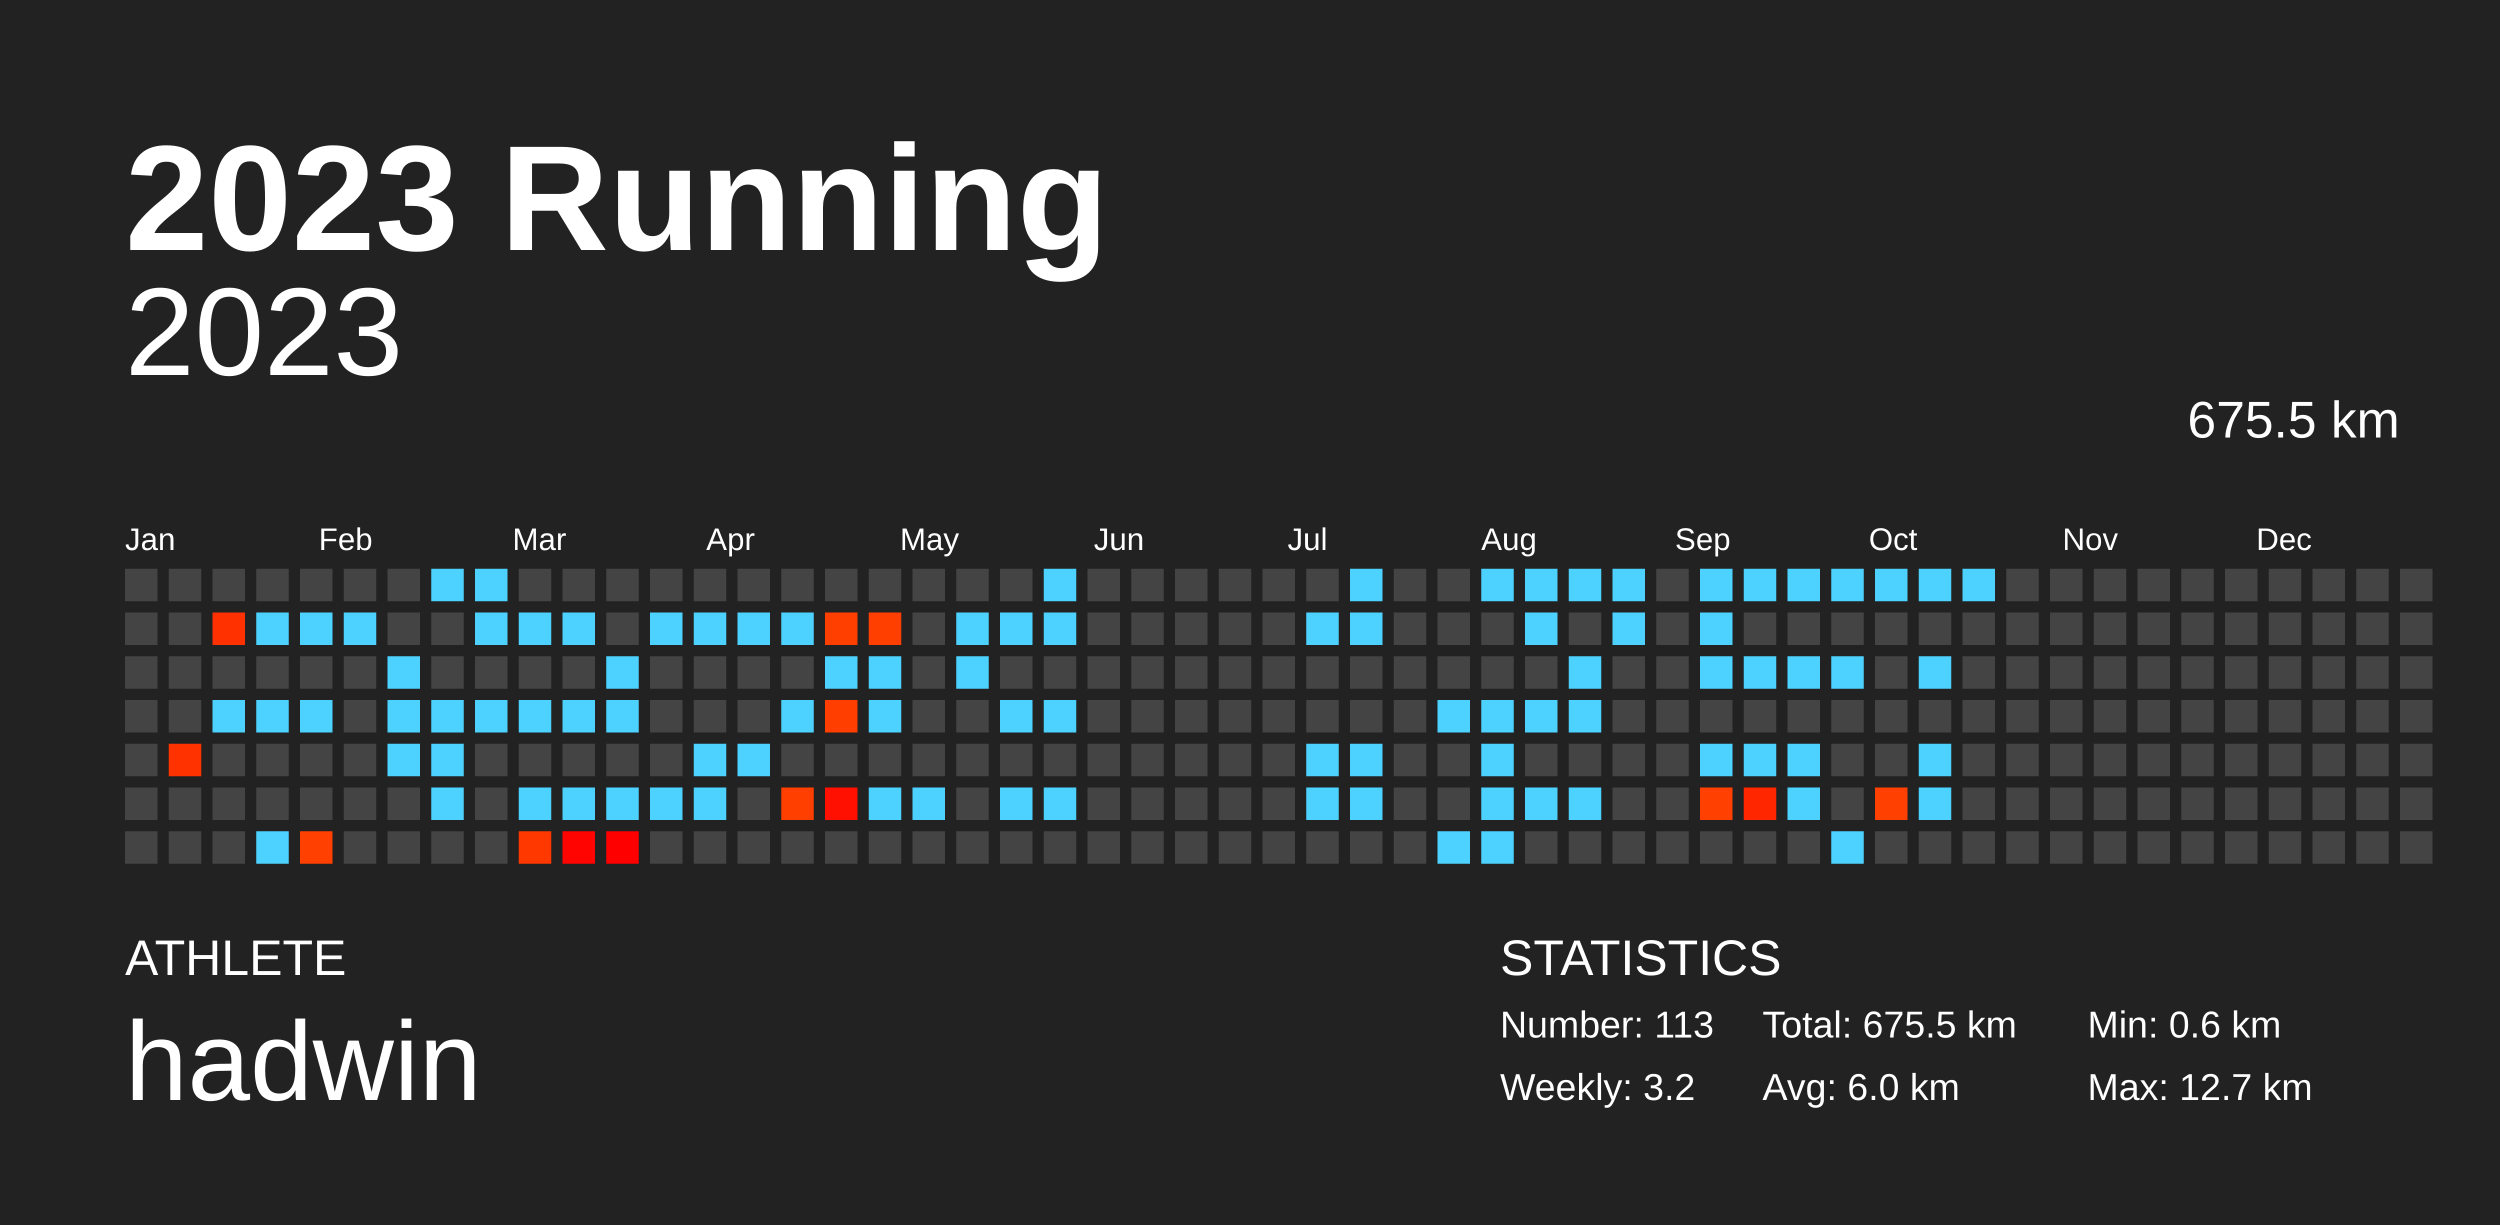
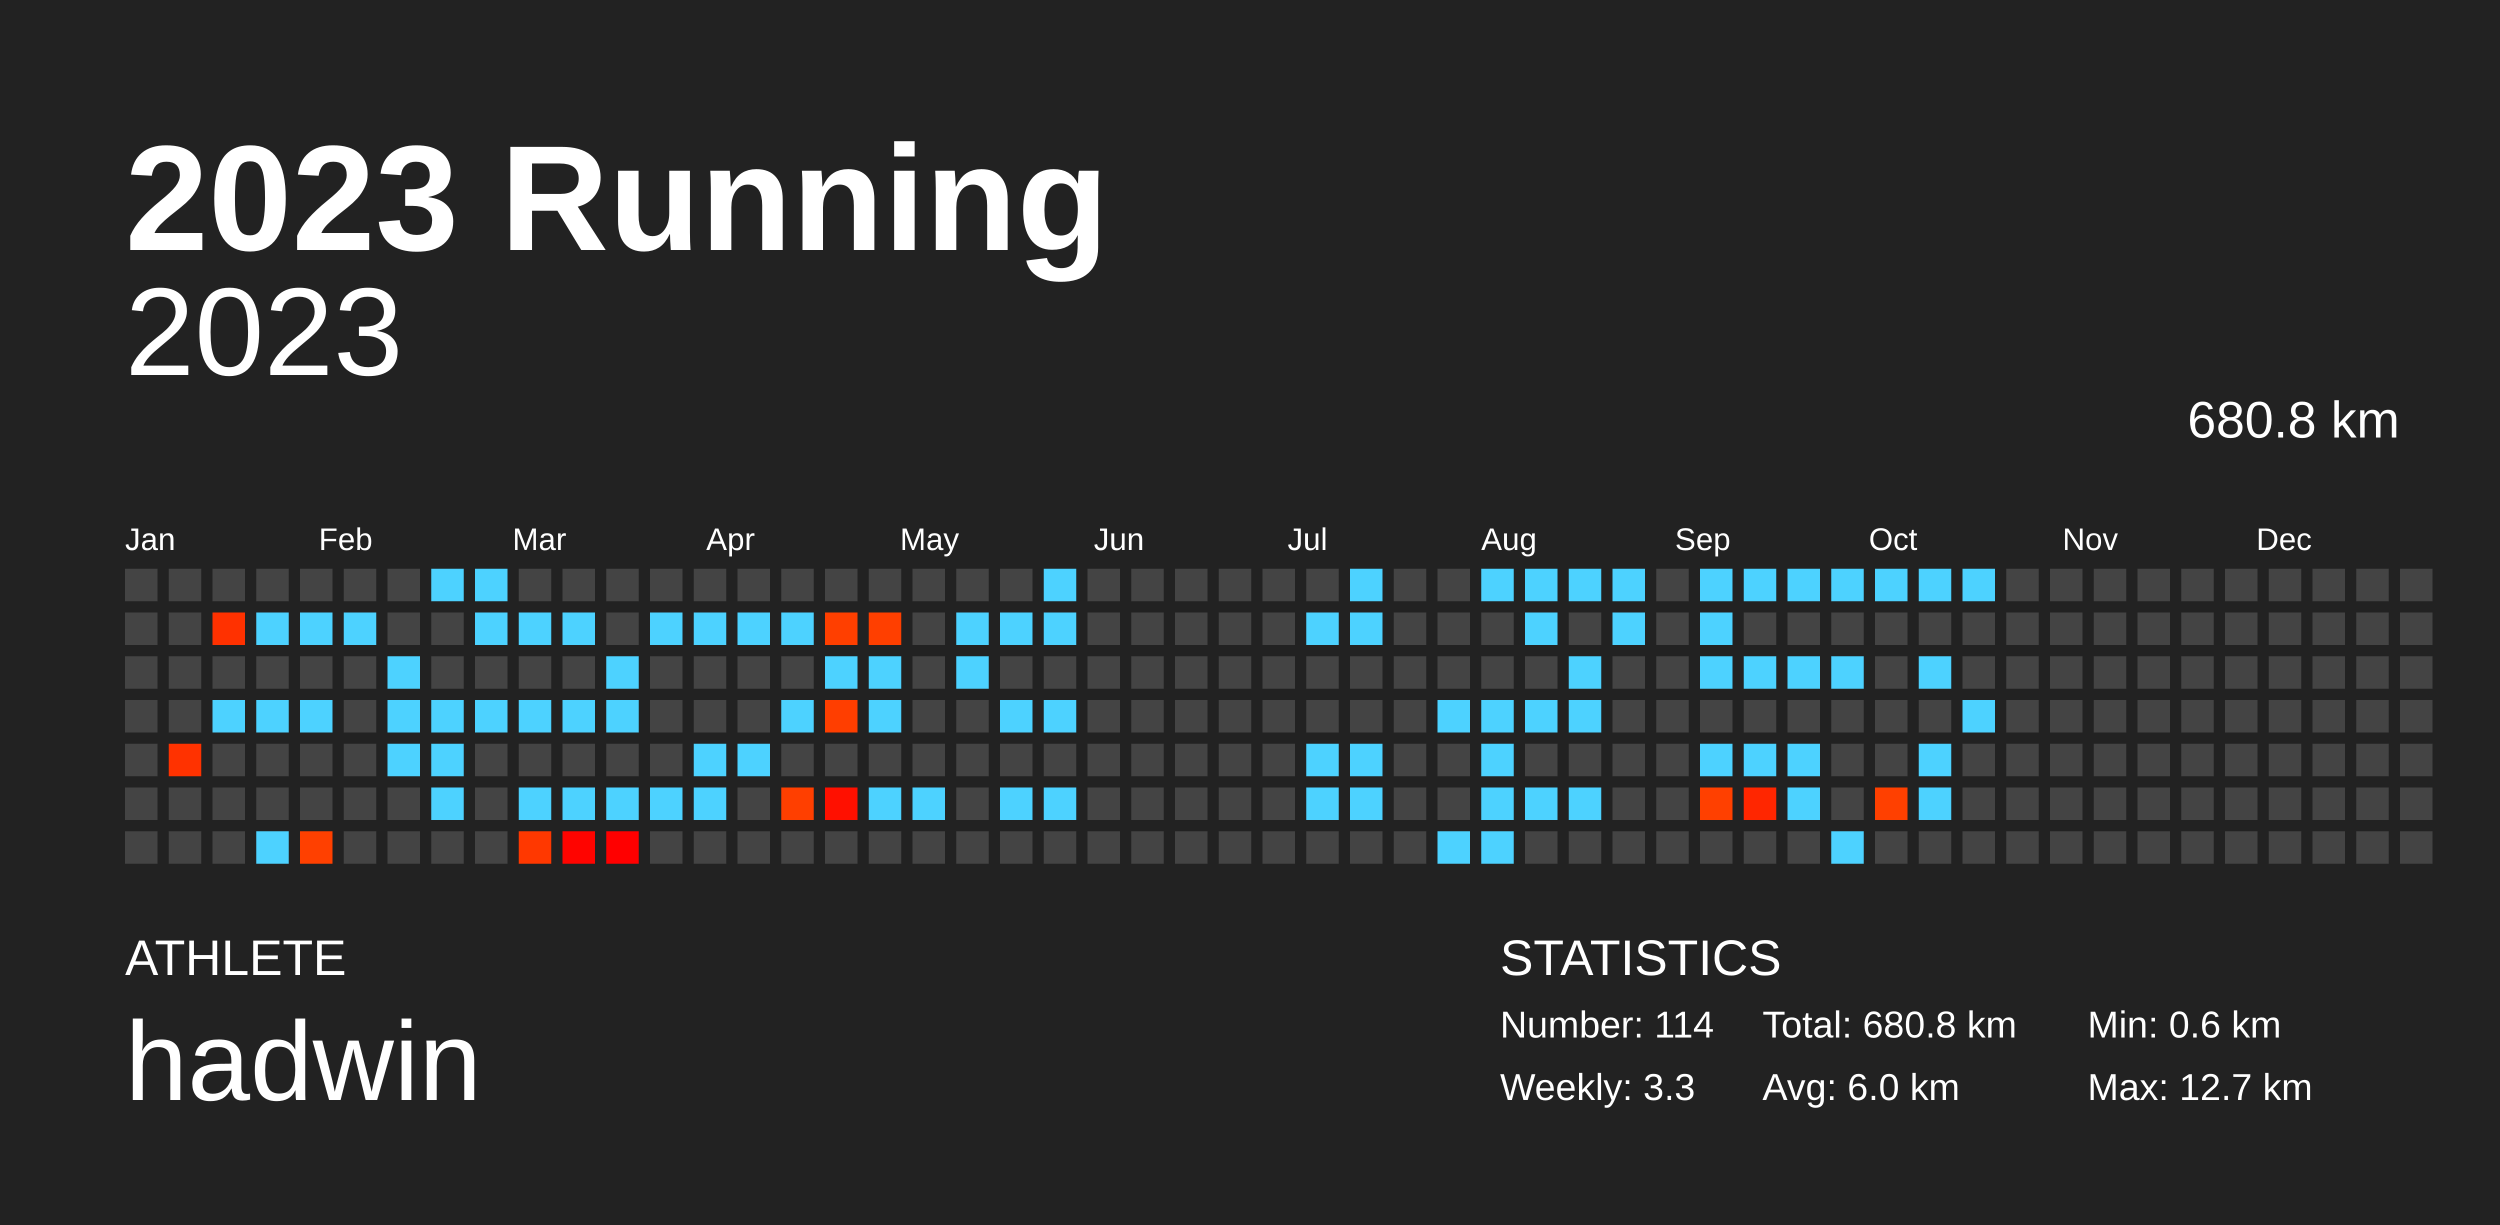
<svg xmlns="http://www.w3.org/2000/svg" baseProfile="full" height="98mm" version="1.1" viewBox="0,0,200,98" width="200mm">
  <defs />
  <rect fill="#222222" height="98" width="200" x="0" y="0" />
  <text fill="#FFFFFF" style="font-size:12px; font-family:Arial; font-weight:bold;" x="10" y="20">2023 Running</text>
  <text fill="#FFFFFF" style="font-size:4px; font-family:Arial" x="10" y="78">ATHLETE</text>
  <text fill="#FFFFFF" style="font-size:9px; font-family:Arial" x="10" y="88">hadwin</text>
  <text fill="#FFFFFF" style="font-size:4px; font-family:Arial" x="120" y="78">STATISTICS</text>
-   <text fill="#FFFFFF" style="font-size:3px; font-family:Arial" x="120" y="83">Number: 113</text>
-   <text fill="#FFFFFF" style="font-size:3px; font-family:Arial" x="120" y="88">Weekly: 3.2</text>
-   <text fill="#FFFFFF" style="font-size:3px; font-family:Arial" x="141" y="83">Total: 675.5 km</text>
+   <text fill="#FFFFFF" style="font-size:3px; font-family:Arial" x="120" y="83">Number: 114</text>
+   <text fill="#FFFFFF" style="font-size:3px; font-family:Arial" x="120" y="88">Weekly: 3.3</text>
+   <text fill="#FFFFFF" style="font-size:3px; font-family:Arial" x="141" y="83">Total: 680.8 km</text>
  <text fill="#FFFFFF" style="font-size:3px; font-family:Arial" x="141" y="88">Avg: 6.0 km</text>
  <text fill="#FFFFFF" style="font-size:3px; font-family:Arial" x="167" y="83">Min: 0.6 km</text>
  <text fill="#FFFFFF" style="font-size:3px; font-family:Arial" x="167" y="88">Max: 12.7 km</text>
  <text alignment-baseline="hanging" fill="#FFFFFF" style="font-size:10.0px; font-family:Arial;" x="10" y="30">2023</text>
-   <text alignment-baseline="hanging" fill="#FFFFFF" style="font-size:4.125px; font-family:Arial;" x="175" y="35">675.5 km</text>
+   <text alignment-baseline="hanging" fill="#FFFFFF" style="font-size:4.125px; font-family:Arial;" x="175" y="35">680.8 km</text>
  <text fill="#FFFFFF" style="font-size:2.5px; font-family:Arial" x="10.0" y="44">Jan</text>
  <text fill="#FFFFFF" style="font-size:2.5px; font-family:Arial" x="25.5" y="44">Feb</text>
  <text fill="#FFFFFF" style="font-size:2.5px; font-family:Arial" x="41.0" y="44">Mar</text>
  <text fill="#FFFFFF" style="font-size:2.5px; font-family:Arial" x="56.5" y="44">Apr</text>
  <text fill="#FFFFFF" style="font-size:2.5px; font-family:Arial" x="72.0" y="44">May</text>
  <text fill="#FFFFFF" style="font-size:2.5px; font-family:Arial" x="87.5" y="44">Jun</text>
  <text fill="#FFFFFF" style="font-size:2.5px; font-family:Arial" x="103.0" y="44">Jul</text>
  <text fill="#FFFFFF" style="font-size:2.5px; font-family:Arial" x="118.5" y="44">Aug</text>
  <text fill="#FFFFFF" style="font-size:2.5px; font-family:Arial" x="134.0" y="44">Sep</text>
  <text fill="#FFFFFF" style="font-size:2.5px; font-family:Arial" x="149.5" y="44">Oct</text>
  <text fill="#FFFFFF" style="font-size:2.5px; font-family:Arial" x="165.0" y="44">Nov</text>
  <text fill="#FFFFFF" style="font-size:2.5px; font-family:Arial" x="180.5" y="44">Dec</text>
  <rect fill="#444444" height="2.6" width="2.6" x="10.0" y="45.5" />
  <rect fill="#444444" height="2.6" width="2.6" x="10.0" y="49.0" />
  <rect fill="#444444" height="2.6" width="2.6" x="10.0" y="52.5" />
  <rect fill="#444444" height="2.6" width="2.6" x="10.0" y="56.0" />
  <rect fill="#444444" height="2.6" width="2.6" x="10.0" y="59.5" />
  <rect fill="#444444" height="2.6" width="2.6" x="10.0" y="63.0" />
  <rect fill="#444444" height="2.6" width="2.6" x="10.0" y="66.5" />
  <rect fill="#444444" height="2.6" width="2.6" x="13.5" y="45.5" />
  <rect fill="#444444" height="2.6" width="2.6" x="13.5" y="49.0" />
  <rect fill="#444444" height="2.6" width="2.6" x="13.5" y="52.5" />
  <rect fill="#444444" height="2.6" width="2.6" x="13.5" y="56.0" />
  <rect fill="#ff3200" height="2.6" width="2.6" x="13.5" y="59.5" />
  <rect fill="#444444" height="2.6" width="2.6" x="13.5" y="63.0" />
  <rect fill="#444444" height="2.6" width="2.6" x="13.5" y="66.5" />
  <rect fill="#444444" height="2.6" width="2.6" x="17.0" y="45.5" />
  <rect fill="#ff3100" height="2.6" width="2.6" x="17.0" y="49.0" />
  <rect fill="#444444" height="2.6" width="2.6" x="17.0" y="52.5" />
  <rect fill="#4dd2ff" height="2.6" width="2.6" x="17.0" y="56.0" />
  <rect fill="#444444" height="2.6" width="2.6" x="17.0" y="59.5" />
  <rect fill="#444444" height="2.6" width="2.6" x="17.0" y="63.0" />
  <rect fill="#444444" height="2.6" width="2.6" x="17.0" y="66.5" />
  <rect fill="#444444" height="2.6" width="2.6" x="20.5" y="45.5" />
  <rect fill="#4dd2ff" height="2.6" width="2.6" x="20.5" y="49.0" />
  <rect fill="#444444" height="2.6" width="2.6" x="20.5" y="52.5" />
  <rect fill="#4dd2ff" height="2.6" width="2.6" x="20.5" y="56.0" />
  <rect fill="#444444" height="2.6" width="2.6" x="20.5" y="59.5" />
  <rect fill="#444444" height="2.6" width="2.6" x="20.5" y="63.0" />
  <rect fill="#4dd2ff" height="2.6" width="2.6" x="20.5" y="66.5" />
  <rect fill="#444444" height="2.6" width="2.6" x="24.0" y="45.5" />
  <rect fill="#4dd2ff" height="2.6" width="2.6" x="24.0" y="49.0" />
  <rect fill="#444444" height="2.6" width="2.6" x="24.0" y="52.5" />
  <rect fill="#4dd2ff" height="2.6" width="2.6" x="24.0" y="56.0" />
  <rect fill="#444444" height="2.6" width="2.6" x="24.0" y="59.5" />
  <rect fill="#444444" height="2.6" width="2.6" x="24.0" y="63.0" />
  <rect fill="#ff4000" height="2.6" width="2.6" x="24.0" y="66.5" />
  <rect fill="#444444" height="2.6" width="2.6" x="27.5" y="45.5" />
  <rect fill="#4dd2ff" height="2.6" width="2.6" x="27.5" y="49.0" />
  <rect fill="#444444" height="2.6" width="2.6" x="27.5" y="52.5" />
  <rect fill="#444444" height="2.6" width="2.6" x="27.5" y="56.0" />
  <rect fill="#444444" height="2.6" width="2.6" x="27.5" y="59.5" />
  <rect fill="#444444" height="2.6" width="2.6" x="27.5" y="63.0" />
  <rect fill="#444444" height="2.6" width="2.6" x="27.5" y="66.5" />
  <rect fill="#444444" height="2.6" width="2.6" x="31.0" y="45.5" />
  <rect fill="#444444" height="2.6" width="2.6" x="31.0" y="49.0" />
  <rect fill="#4dd2ff" height="2.6" width="2.6" x="31.0" y="52.5" />
  <rect fill="#4dd2ff" height="2.6" width="2.6" x="31.0" y="56.0" />
  <rect fill="#4dd2ff" height="2.6" width="2.6" x="31.0" y="59.5" />
  <rect fill="#444444" height="2.6" width="2.6" x="31.0" y="63.0" />
  <rect fill="#444444" height="2.6" width="2.6" x="31.0" y="66.5" />
  <rect fill="#4dd2ff" height="2.6" width="2.6" x="34.5" y="45.5" />
  <rect fill="#444444" height="2.6" width="2.6" x="34.5" y="49.0" />
  <rect fill="#444444" height="2.6" width="2.6" x="34.5" y="52.5" />
  <rect fill="#4dd2ff" height="2.6" width="2.6" x="34.5" y="56.0" />
  <rect fill="#4dd2ff" height="2.6" width="2.6" x="34.5" y="59.5" />
  <rect fill="#4dd2ff" height="2.6" width="2.6" x="34.5" y="63.0" />
  <rect fill="#444444" height="2.6" width="2.6" x="34.5" y="66.5" />
  <rect fill="#4dd2ff" height="2.6" width="2.6" x="38.0" y="45.5" />
  <rect fill="#4dd2ff" height="2.6" width="2.6" x="38.0" y="49.0" />
  <rect fill="#444444" height="2.6" width="2.6" x="38.0" y="52.5" />
  <rect fill="#4dd2ff" height="2.6" width="2.6" x="38.0" y="56.0" />
  <rect fill="#444444" height="2.6" width="2.6" x="38.0" y="59.5" />
  <rect fill="#444444" height="2.6" width="2.6" x="38.0" y="63.0" />
  <rect fill="#444444" height="2.6" width="2.6" x="38.0" y="66.5" />
  <rect fill="#444444" height="2.6" width="2.6" x="41.5" y="45.5" />
  <rect fill="#4dd2ff" height="2.6" width="2.6" x="41.5" y="49.0" />
  <rect fill="#444444" height="2.6" width="2.6" x="41.5" y="52.5" />
  <rect fill="#4dd2ff" height="2.6" width="2.6" x="41.5" y="56.0" />
  <rect fill="#444444" height="2.6" width="2.6" x="41.5" y="59.5" />
  <rect fill="#4dd2ff" height="2.6" width="2.6" x="41.5" y="63.0" />
  <rect fill="#ff3800" height="2.6" width="2.6" x="41.5" y="66.5" />
  <rect fill="#444444" height="2.6" width="2.6" x="45.0" y="45.5" />
  <rect fill="#4dd2ff" height="2.6" width="2.6" x="45.0" y="49.0" />
  <rect fill="#444444" height="2.6" width="2.6" x="45.0" y="52.5" />
  <rect fill="#4dd2ff" height="2.6" width="2.6" x="45.0" y="56.0" />
  <rect fill="#444444" height="2.6" width="2.6" x="45.0" y="59.5" />
  <rect fill="#4dd2ff" height="2.6" width="2.6" x="45.0" y="63.0" />
  <rect fill="#ff0400" height="2.6" width="2.6" x="45.0" y="66.5" />
  <rect fill="#444444" height="2.6" width="2.6" x="48.5" y="45.5" />
  <rect fill="#444444" height="2.6" width="2.6" x="48.5" y="49.0" />
  <rect fill="#4dd2ff" height="2.6" width="2.6" x="48.5" y="52.5" />
  <rect fill="#4dd2ff" height="2.6" width="2.6" x="48.5" y="56.0" />
  <rect fill="#444444" height="2.6" width="2.6" x="48.5" y="59.5" />
  <rect fill="#4dd2ff" height="2.6" width="2.6" x="48.5" y="63.0" />
  <rect fill="#ff0000" height="2.6" width="2.6" x="48.5" y="66.5" />
  <rect fill="#444444" height="2.6" width="2.6" x="52.0" y="45.5" />
  <rect fill="#4dd2ff" height="2.6" width="2.6" x="52.0" y="49.0" />
  <rect fill="#444444" height="2.6" width="2.6" x="52.0" y="52.5" />
  <rect fill="#444444" height="2.6" width="2.6" x="52.0" y="56.0" />
  <rect fill="#444444" height="2.6" width="2.6" x="52.0" y="59.5" />
  <rect fill="#4dd2ff" height="2.6" width="2.6" x="52.0" y="63.0" />
  <rect fill="#444444" height="2.6" width="2.6" x="52.0" y="66.5" />
  <rect fill="#444444" height="2.6" width="2.6" x="55.5" y="45.5" />
  <rect fill="#4dd2ff" height="2.6" width="2.6" x="55.5" y="49.0" />
  <rect fill="#444444" height="2.6" width="2.6" x="55.5" y="52.5" />
  <rect fill="#444444" height="2.6" width="2.6" x="55.5" y="56.0" />
  <rect fill="#4dd2ff" height="2.6" width="2.6" x="55.5" y="59.5" />
  <rect fill="#4dd2ff" height="2.6" width="2.6" x="55.5" y="63.0" />
  <rect fill="#444444" height="2.6" width="2.6" x="55.5" y="66.5" />
  <rect fill="#444444" height="2.6" width="2.6" x="59.0" y="45.5" />
  <rect fill="#4dd2ff" height="2.6" width="2.6" x="59.0" y="49.0" />
  <rect fill="#444444" height="2.6" width="2.6" x="59.0" y="52.5" />
  <rect fill="#444444" height="2.6" width="2.6" x="59.0" y="56.0" />
  <rect fill="#4dd2ff" height="2.6" width="2.6" x="59.0" y="59.5" />
  <rect fill="#444444" height="2.6" width="2.6" x="59.0" y="63.0" />
  <rect fill="#444444" height="2.6" width="2.6" x="59.0" y="66.5" />
  <rect fill="#444444" height="2.6" width="2.6" x="62.5" y="45.5" />
  <rect fill="#4dd2ff" height="2.6" width="2.6" x="62.5" y="49.0" />
  <rect fill="#444444" height="2.6" width="2.6" x="62.5" y="52.5" />
  <rect fill="#4dd2ff" height="2.6" width="2.6" x="62.5" y="56.0" />
  <rect fill="#444444" height="2.6" width="2.6" x="62.5" y="59.5" />
  <rect fill="#ff3f00" height="2.6" width="2.6" x="62.5" y="63.0" />
  <rect fill="#444444" height="2.6" width="2.6" x="62.5" y="66.5" />
  <rect fill="#444444" height="2.6" width="2.6" x="66.0" y="45.5" />
  <rect fill="#ff3f00" height="2.6" width="2.6" x="66.0" y="49.0" />
  <rect fill="#4dd2ff" height="2.6" width="2.6" x="66.0" y="52.5" />
  <rect fill="#ff3e00" height="2.6" width="2.6" x="66.0" y="56.0" />
  <rect fill="#444444" height="2.6" width="2.6" x="66.0" y="59.5" />
  <rect fill="#ff1000" height="2.6" width="2.6" x="66.0" y="63.0" />
  <rect fill="#444444" height="2.6" width="2.6" x="66.0" y="66.5" />
  <rect fill="#444444" height="2.6" width="2.6" x="69.5" y="45.5" />
  <rect fill="#ff3f00" height="2.6" width="2.6" x="69.5" y="49.0" />
  <rect fill="#4dd2ff" height="2.6" width="2.6" x="69.5" y="52.5" />
  <rect fill="#4dd2ff" height="2.6" width="2.6" x="69.5" y="56.0" />
  <rect fill="#444444" height="2.6" width="2.6" x="69.5" y="59.5" />
  <rect fill="#4dd2ff" height="2.6" width="2.6" x="69.5" y="63.0" />
  <rect fill="#444444" height="2.6" width="2.6" x="69.5" y="66.5" />
  <rect fill="#444444" height="2.6" width="2.6" x="73.0" y="45.5" />
  <rect fill="#444444" height="2.6" width="2.6" x="73.0" y="49.0" />
  <rect fill="#444444" height="2.6" width="2.6" x="73.0" y="52.5" />
  <rect fill="#444444" height="2.6" width="2.6" x="73.0" y="56.0" />
  <rect fill="#444444" height="2.6" width="2.6" x="73.0" y="59.5" />
  <rect fill="#4dd2ff" height="2.6" width="2.6" x="73.0" y="63.0" />
  <rect fill="#444444" height="2.6" width="2.6" x="73.0" y="66.5" />
  <rect fill="#444444" height="2.6" width="2.6" x="76.5" y="45.5" />
  <rect fill="#4dd2ff" height="2.6" width="2.6" x="76.5" y="49.0" />
  <rect fill="#4dd2ff" height="2.6" width="2.6" x="76.5" y="52.5" />
  <rect fill="#444444" height="2.6" width="2.6" x="76.5" y="56.0" />
  <rect fill="#444444" height="2.6" width="2.6" x="76.5" y="59.5" />
  <rect fill="#444444" height="2.6" width="2.6" x="76.5" y="63.0" />
  <rect fill="#444444" height="2.6" width="2.6" x="76.5" y="66.5" />
  <rect fill="#444444" height="2.6" width="2.6" x="80.0" y="45.5" />
  <rect fill="#4dd2ff" height="2.6" width="2.6" x="80.0" y="49.0" />
  <rect fill="#444444" height="2.6" width="2.6" x="80.0" y="52.5" />
  <rect fill="#4dd2ff" height="2.6" width="2.6" x="80.0" y="56.0" />
  <rect fill="#444444" height="2.6" width="2.6" x="80.0" y="59.5" />
  <rect fill="#4dd2ff" height="2.6" width="2.6" x="80.0" y="63.0" />
  <rect fill="#444444" height="2.6" width="2.6" x="80.0" y="66.5" />
  <rect fill="#4dd2ff" height="2.6" width="2.6" x="83.5" y="45.5" />
  <rect fill="#4dd2ff" height="2.6" width="2.6" x="83.5" y="49.0" />
  <rect fill="#444444" height="2.6" width="2.6" x="83.5" y="52.5" />
  <rect fill="#4dd2ff" height="2.6" width="2.6" x="83.5" y="56.0" />
  <rect fill="#444444" height="2.6" width="2.6" x="83.5" y="59.5" />
  <rect fill="#4dd2ff" height="2.6" width="2.6" x="83.5" y="63.0" />
  <rect fill="#444444" height="2.6" width="2.6" x="83.5" y="66.5" />
  <rect fill="#444444" height="2.6" width="2.6" x="87.0" y="45.5" />
  <rect fill="#444444" height="2.6" width="2.6" x="87.0" y="49.0" />
  <rect fill="#444444" height="2.6" width="2.6" x="87.0" y="52.5" />
  <rect fill="#444444" height="2.6" width="2.6" x="87.0" y="56.0" />
  <rect fill="#444444" height="2.6" width="2.6" x="87.0" y="59.5" />
  <rect fill="#444444" height="2.6" width="2.6" x="87.0" y="63.0" />
  <rect fill="#444444" height="2.6" width="2.6" x="87.0" y="66.5" />
  <rect fill="#444444" height="2.6" width="2.6" x="90.5" y="45.5" />
  <rect fill="#444444" height="2.6" width="2.6" x="90.5" y="49.0" />
  <rect fill="#444444" height="2.6" width="2.6" x="90.5" y="52.5" />
  <rect fill="#444444" height="2.6" width="2.6" x="90.5" y="56.0" />
  <rect fill="#444444" height="2.6" width="2.6" x="90.5" y="59.5" />
  <rect fill="#444444" height="2.6" width="2.6" x="90.5" y="63.0" />
  <rect fill="#444444" height="2.6" width="2.6" x="90.5" y="66.5" />
  <rect fill="#444444" height="2.6" width="2.6" x="94.0" y="45.5" />
  <rect fill="#444444" height="2.6" width="2.6" x="94.0" y="49.0" />
  <rect fill="#444444" height="2.6" width="2.6" x="94.0" y="52.5" />
  <rect fill="#444444" height="2.6" width="2.6" x="94.0" y="56.0" />
  <rect fill="#444444" height="2.6" width="2.6" x="94.0" y="59.5" />
  <rect fill="#444444" height="2.6" width="2.6" x="94.0" y="63.0" />
  <rect fill="#444444" height="2.6" width="2.6" x="94.0" y="66.5" />
  <rect fill="#444444" height="2.6" width="2.6" x="97.5" y="45.5" />
  <rect fill="#444444" height="2.6" width="2.6" x="97.5" y="49.0" />
  <rect fill="#444444" height="2.6" width="2.6" x="97.5" y="52.5" />
  <rect fill="#444444" height="2.6" width="2.6" x="97.5" y="56.0" />
  <rect fill="#444444" height="2.6" width="2.6" x="97.5" y="59.5" />
  <rect fill="#444444" height="2.6" width="2.6" x="97.5" y="63.0" />
  <rect fill="#444444" height="2.6" width="2.6" x="97.5" y="66.5" />
  <rect fill="#444444" height="2.6" width="2.6" x="101.0" y="45.5" />
  <rect fill="#444444" height="2.6" width="2.6" x="101.0" y="49.0" />
  <rect fill="#444444" height="2.6" width="2.6" x="101.0" y="52.5" />
  <rect fill="#444444" height="2.6" width="2.6" x="101.0" y="56.0" />
  <rect fill="#444444" height="2.6" width="2.6" x="101.0" y="59.5" />
  <rect fill="#444444" height="2.6" width="2.6" x="101.0" y="63.0" />
  <rect fill="#444444" height="2.6" width="2.6" x="101.0" y="66.5" />
  <rect fill="#444444" height="2.6" width="2.6" x="104.5" y="45.5" />
  <rect fill="#4dd2ff" height="2.6" width="2.6" x="104.5" y="49.0" />
  <rect fill="#444444" height="2.6" width="2.6" x="104.5" y="52.5" />
  <rect fill="#444444" height="2.6" width="2.6" x="104.5" y="56.0" />
  <rect fill="#4dd2ff" height="2.6" width="2.6" x="104.5" y="59.5" />
  <rect fill="#4dd2ff" height="2.6" width="2.6" x="104.5" y="63.0" />
  <rect fill="#444444" height="2.6" width="2.6" x="104.5" y="66.5" />
  <rect fill="#4dd2ff" height="2.6" width="2.6" x="108.0" y="45.5" />
  <rect fill="#4dd2ff" height="2.6" width="2.6" x="108.0" y="49.0" />
  <rect fill="#444444" height="2.6" width="2.6" x="108.0" y="52.5" />
  <rect fill="#444444" height="2.6" width="2.6" x="108.0" y="56.0" />
  <rect fill="#4dd2ff" height="2.6" width="2.6" x="108.0" y="59.5" />
  <rect fill="#4dd2ff" height="2.6" width="2.6" x="108.0" y="63.0" />
  <rect fill="#444444" height="2.6" width="2.6" x="108.0" y="66.5" />
  <rect fill="#444444" height="2.6" width="2.6" x="111.5" y="45.5" />
  <rect fill="#444444" height="2.6" width="2.6" x="111.5" y="49.0" />
  <rect fill="#444444" height="2.6" width="2.6" x="111.5" y="52.5" />
  <rect fill="#444444" height="2.6" width="2.6" x="111.5" y="56.0" />
  <rect fill="#444444" height="2.6" width="2.6" x="111.5" y="59.5" />
  <rect fill="#444444" height="2.6" width="2.6" x="111.5" y="63.0" />
  <rect fill="#444444" height="2.6" width="2.6" x="111.5" y="66.5" />
  <rect fill="#444444" height="2.6" width="2.6" x="115.0" y="45.5" />
  <rect fill="#444444" height="2.6" width="2.6" x="115.0" y="49.0" />
  <rect fill="#444444" height="2.6" width="2.6" x="115.0" y="52.5" />
  <rect fill="#4dd2ff" height="2.6" width="2.6" x="115.0" y="56.0" />
  <rect fill="#444444" height="2.6" width="2.6" x="115.0" y="59.5" />
  <rect fill="#444444" height="2.6" width="2.6" x="115.0" y="63.0" />
  <rect fill="#4dd2ff" height="2.6" width="2.6" x="115.0" y="66.5" />
  <rect fill="#4dd2ff" height="2.6" width="2.6" x="118.5" y="45.5" />
  <rect fill="#444444" height="2.6" width="2.6" x="118.5" y="49.0" />
  <rect fill="#444444" height="2.6" width="2.6" x="118.5" y="52.5" />
  <rect fill="#4dd2ff" height="2.6" width="2.6" x="118.5" y="56.0" />
  <rect fill="#4dd2ff" height="2.6" width="2.6" x="118.5" y="59.5" />
  <rect fill="#4dd2ff" height="2.6" width="2.6" x="118.5" y="63.0" />
  <rect fill="#4dd2ff" height="2.6" width="2.6" x="118.5" y="66.5" />
  <rect fill="#4dd2ff" height="2.6" width="2.6" x="122.0" y="45.5" />
  <rect fill="#4dd2ff" height="2.6" width="2.6" x="122.0" y="49.0" />
  <rect fill="#444444" height="2.6" width="2.6" x="122.0" y="52.5" />
  <rect fill="#4dd2ff" height="2.6" width="2.6" x="122.0" y="56.0" />
  <rect fill="#444444" height="2.6" width="2.6" x="122.0" y="59.5" />
  <rect fill="#4dd2ff" height="2.6" width="2.6" x="122.0" y="63.0" />
  <rect fill="#444444" height="2.6" width="2.6" x="122.0" y="66.5" />
  <rect fill="#4dd2ff" height="2.6" width="2.6" x="125.5" y="45.5" />
  <rect fill="#444444" height="2.6" width="2.6" x="125.5" y="49.0" />
  <rect fill="#4dd2ff" height="2.6" width="2.6" x="125.5" y="52.5" />
  <rect fill="#4dd2ff" height="2.6" width="2.6" x="125.5" y="56.0" />
  <rect fill="#444444" height="2.6" width="2.6" x="125.5" y="59.5" />
  <rect fill="#4dd2ff" height="2.6" width="2.6" x="125.5" y="63.0" />
  <rect fill="#444444" height="2.6" width="2.6" x="125.5" y="66.5" />
  <rect fill="#4dd2ff" height="2.6" width="2.6" x="129.0" y="45.5" />
  <rect fill="#4dd2ff" height="2.6" width="2.6" x="129.0" y="49.0" />
  <rect fill="#444444" height="2.6" width="2.6" x="129.0" y="52.5" />
  <rect fill="#444444" height="2.6" width="2.6" x="129.0" y="56.0" />
  <rect fill="#444444" height="2.6" width="2.6" x="129.0" y="59.5" />
  <rect fill="#444444" height="2.6" width="2.6" x="129.0" y="63.0" />
  <rect fill="#444444" height="2.6" width="2.6" x="129.0" y="66.5" />
  <rect fill="#444444" height="2.6" width="2.6" x="132.5" y="45.5" />
  <rect fill="#444444" height="2.6" width="2.6" x="132.5" y="49.0" />
  <rect fill="#444444" height="2.6" width="2.6" x="132.5" y="52.5" />
  <rect fill="#444444" height="2.6" width="2.6" x="132.5" y="56.0" />
  <rect fill="#444444" height="2.6" width="2.6" x="132.5" y="59.5" />
  <rect fill="#444444" height="2.6" width="2.6" x="132.5" y="63.0" />
  <rect fill="#444444" height="2.6" width="2.6" x="132.5" y="66.5" />
  <rect fill="#4dd2ff" height="2.6" width="2.6" x="136.0" y="45.5" />
  <rect fill="#4dd2ff" height="2.6" width="2.6" x="136.0" y="49.0" />
  <rect fill="#4dd2ff" height="2.6" width="2.6" x="136.0" y="52.5" />
  <rect fill="#444444" height="2.6" width="2.6" x="136.0" y="56.0" />
  <rect fill="#4dd2ff" height="2.6" width="2.6" x="136.0" y="59.5" />
  <rect fill="#ff4000" height="2.6" width="2.6" x="136.0" y="63.0" />
  <rect fill="#444444" height="2.6" width="2.6" x="136.0" y="66.5" />
  <rect fill="#4dd2ff" height="2.6" width="2.6" x="139.5" y="45.5" />
  <rect fill="#444444" height="2.6" width="2.6" x="139.5" y="49.0" />
  <rect fill="#4dd2ff" height="2.6" width="2.6" x="139.5" y="52.5" />
  <rect fill="#444444" height="2.6" width="2.6" x="139.5" y="56.0" />
  <rect fill="#4dd2ff" height="2.6" width="2.6" x="139.5" y="59.5" />
  <rect fill="#ff2600" height="2.6" width="2.6" x="139.5" y="63.0" />
  <rect fill="#444444" height="2.6" width="2.6" x="139.5" y="66.5" />
  <rect fill="#4dd2ff" height="2.6" width="2.6" x="143.0" y="45.5" />
  <rect fill="#444444" height="2.6" width="2.6" x="143.0" y="49.0" />
  <rect fill="#4dd2ff" height="2.6" width="2.6" x="143.0" y="52.5" />
  <rect fill="#444444" height="2.6" width="2.6" x="143.0" y="56.0" />
  <rect fill="#4dd2ff" height="2.6" width="2.6" x="143.0" y="59.5" />
  <rect fill="#4dd2ff" height="2.6" width="2.6" x="143.0" y="63.0" />
  <rect fill="#444444" height="2.6" width="2.6" x="143.0" y="66.5" />
  <rect fill="#4dd2ff" height="2.6" width="2.6" x="146.5" y="45.5" />
  <rect fill="#444444" height="2.6" width="2.6" x="146.5" y="49.0" />
  <rect fill="#4dd2ff" height="2.6" width="2.6" x="146.5" y="52.5" />
  <rect fill="#444444" height="2.6" width="2.6" x="146.5" y="56.0" />
  <rect fill="#444444" height="2.6" width="2.6" x="146.5" y="59.5" />
  <rect fill="#444444" height="2.6" width="2.6" x="146.5" y="63.0" />
  <rect fill="#4dd2ff" height="2.6" width="2.6" x="146.5" y="66.5" />
  <rect fill="#4dd2ff" height="2.6" width="2.6" x="150.0" y="45.5" />
  <rect fill="#444444" height="2.6" width="2.6" x="150.0" y="49.0" />
  <rect fill="#444444" height="2.6" width="2.6" x="150.0" y="52.5" />
  <rect fill="#444444" height="2.6" width="2.6" x="150.0" y="56.0" />
  <rect fill="#444444" height="2.6" width="2.6" x="150.0" y="59.5" />
  <rect fill="#ff4000" height="2.6" width="2.6" x="150.0" y="63.0" />
  <rect fill="#444444" height="2.6" width="2.6" x="150.0" y="66.5" />
  <rect fill="#4dd2ff" height="2.6" width="2.6" x="153.5" y="45.5" />
  <rect fill="#444444" height="2.6" width="2.6" x="153.5" y="49.0" />
  <rect fill="#4dd2ff" height="2.6" width="2.6" x="153.5" y="52.5" />
  <rect fill="#444444" height="2.6" width="2.6" x="153.5" y="56.0" />
  <rect fill="#4dd2ff" height="2.6" width="2.6" x="153.5" y="59.5" />
  <rect fill="#4dd2ff" height="2.6" width="2.6" x="153.5" y="63.0" />
  <rect fill="#444444" height="2.6" width="2.6" x="153.5" y="66.5" />
  <rect fill="#4dd2ff" height="2.6" width="2.6" x="157.0" y="45.5" />
  <rect fill="#444444" height="2.6" width="2.6" x="157.0" y="49.0" />
  <rect fill="#444444" height="2.6" width="2.6" x="157.0" y="52.5" />
-   <rect fill="#444444" height="2.6" width="2.6" x="157.0" y="56.0" />
+   <rect fill="#4dd2ff" height="2.6" width="2.6" x="157.0" y="56.0" />
  <rect fill="#444444" height="2.6" width="2.6" x="157.0" y="59.5" />
  <rect fill="#444444" height="2.6" width="2.6" x="157.0" y="63.0" />
  <rect fill="#444444" height="2.6" width="2.6" x="157.0" y="66.5" />
  <rect fill="#444444" height="2.6" width="2.6" x="160.5" y="45.5" />
  <rect fill="#444444" height="2.6" width="2.6" x="160.5" y="49.0" />
  <rect fill="#444444" height="2.6" width="2.6" x="160.5" y="52.5" />
  <rect fill="#444444" height="2.6" width="2.6" x="160.5" y="56.0" />
  <rect fill="#444444" height="2.6" width="2.6" x="160.5" y="59.5" />
  <rect fill="#444444" height="2.6" width="2.6" x="160.5" y="63.0" />
  <rect fill="#444444" height="2.6" width="2.6" x="160.5" y="66.5" />
  <rect fill="#444444" height="2.6" width="2.6" x="164.0" y="45.5" />
  <rect fill="#444444" height="2.6" width="2.6" x="164.0" y="49.0" />
  <rect fill="#444444" height="2.6" width="2.6" x="164.0" y="52.5" />
  <rect fill="#444444" height="2.6" width="2.6" x="164.0" y="56.0" />
  <rect fill="#444444" height="2.6" width="2.6" x="164.0" y="59.5" />
  <rect fill="#444444" height="2.6" width="2.6" x="164.0" y="63.0" />
  <rect fill="#444444" height="2.6" width="2.6" x="164.0" y="66.5" />
  <rect fill="#444444" height="2.6" width="2.6" x="167.5" y="45.5" />
  <rect fill="#444444" height="2.6" width="2.6" x="167.5" y="49.0" />
  <rect fill="#444444" height="2.6" width="2.6" x="167.5" y="52.5" />
  <rect fill="#444444" height="2.6" width="2.6" x="167.5" y="56.0" />
  <rect fill="#444444" height="2.6" width="2.6" x="167.5" y="59.5" />
  <rect fill="#444444" height="2.6" width="2.6" x="167.5" y="63.0" />
  <rect fill="#444444" height="2.6" width="2.6" x="167.5" y="66.5" />
  <rect fill="#444444" height="2.6" width="2.6" x="171.0" y="45.5" />
  <rect fill="#444444" height="2.6" width="2.6" x="171.0" y="49.0" />
  <rect fill="#444444" height="2.6" width="2.6" x="171.0" y="52.5" />
  <rect fill="#444444" height="2.6" width="2.6" x="171.0" y="56.0" />
  <rect fill="#444444" height="2.6" width="2.6" x="171.0" y="59.5" />
  <rect fill="#444444" height="2.6" width="2.6" x="171.0" y="63.0" />
  <rect fill="#444444" height="2.6" width="2.6" x="171.0" y="66.5" />
  <rect fill="#444444" height="2.6" width="2.6" x="174.5" y="45.5" />
  <rect fill="#444444" height="2.6" width="2.6" x="174.5" y="49.0" />
  <rect fill="#444444" height="2.6" width="2.6" x="174.5" y="52.5" />
  <rect fill="#444444" height="2.6" width="2.6" x="174.5" y="56.0" />
  <rect fill="#444444" height="2.6" width="2.6" x="174.5" y="59.5" />
  <rect fill="#444444" height="2.6" width="2.6" x="174.5" y="63.0" />
  <rect fill="#444444" height="2.6" width="2.6" x="174.5" y="66.5" />
  <rect fill="#444444" height="2.6" width="2.6" x="178.0" y="45.5" />
  <rect fill="#444444" height="2.6" width="2.6" x="178.0" y="49.0" />
  <rect fill="#444444" height="2.6" width="2.6" x="178.0" y="52.5" />
  <rect fill="#444444" height="2.6" width="2.6" x="178.0" y="56.0" />
  <rect fill="#444444" height="2.6" width="2.6" x="178.0" y="59.5" />
  <rect fill="#444444" height="2.6" width="2.6" x="178.0" y="63.0" />
  <rect fill="#444444" height="2.6" width="2.6" x="178.0" y="66.5" />
  <rect fill="#444444" height="2.6" width="2.6" x="181.5" y="45.5" />
  <rect fill="#444444" height="2.6" width="2.6" x="181.5" y="49.0" />
  <rect fill="#444444" height="2.6" width="2.6" x="181.5" y="52.5" />
  <rect fill="#444444" height="2.6" width="2.6" x="181.5" y="56.0" />
  <rect fill="#444444" height="2.6" width="2.6" x="181.5" y="59.5" />
  <rect fill="#444444" height="2.6" width="2.6" x="181.5" y="63.0" />
  <rect fill="#444444" height="2.6" width="2.6" x="181.5" y="66.5" />
  <rect fill="#444444" height="2.6" width="2.6" x="185.0" y="45.5" />
  <rect fill="#444444" height="2.6" width="2.6" x="185.0" y="49.0" />
  <rect fill="#444444" height="2.6" width="2.6" x="185.0" y="52.5" />
  <rect fill="#444444" height="2.6" width="2.6" x="185.0" y="56.0" />
  <rect fill="#444444" height="2.6" width="2.6" x="185.0" y="59.5" />
  <rect fill="#444444" height="2.6" width="2.6" x="185.0" y="63.0" />
  <rect fill="#444444" height="2.6" width="2.6" x="185.0" y="66.5" />
  <rect fill="#444444" height="2.6" width="2.6" x="188.5" y="45.5" />
  <rect fill="#444444" height="2.6" width="2.6" x="188.5" y="49.0" />
  <rect fill="#444444" height="2.6" width="2.6" x="188.5" y="52.5" />
  <rect fill="#444444" height="2.6" width="2.6" x="188.5" y="56.0" />
  <rect fill="#444444" height="2.6" width="2.6" x="188.5" y="59.5" />
  <rect fill="#444444" height="2.6" width="2.6" x="188.5" y="63.0" />
  <rect fill="#444444" height="2.6" width="2.6" x="188.5" y="66.5" />
  <rect fill="#444444" height="2.6" width="2.6" x="192.0" y="45.5" />
  <rect fill="#444444" height="2.6" width="2.6" x="192.0" y="49.0" />
  <rect fill="#444444" height="2.6" width="2.6" x="192.0" y="52.5" />
  <rect fill="#444444" height="2.6" width="2.6" x="192.0" y="56.0" />
  <rect fill="#444444" height="2.6" width="2.6" x="192.0" y="59.5" />
  <rect fill="#444444" height="2.6" width="2.6" x="192.0" y="63.0" />
  <rect fill="#444444" height="2.6" width="2.6" x="192.0" y="66.5" />
</svg>
